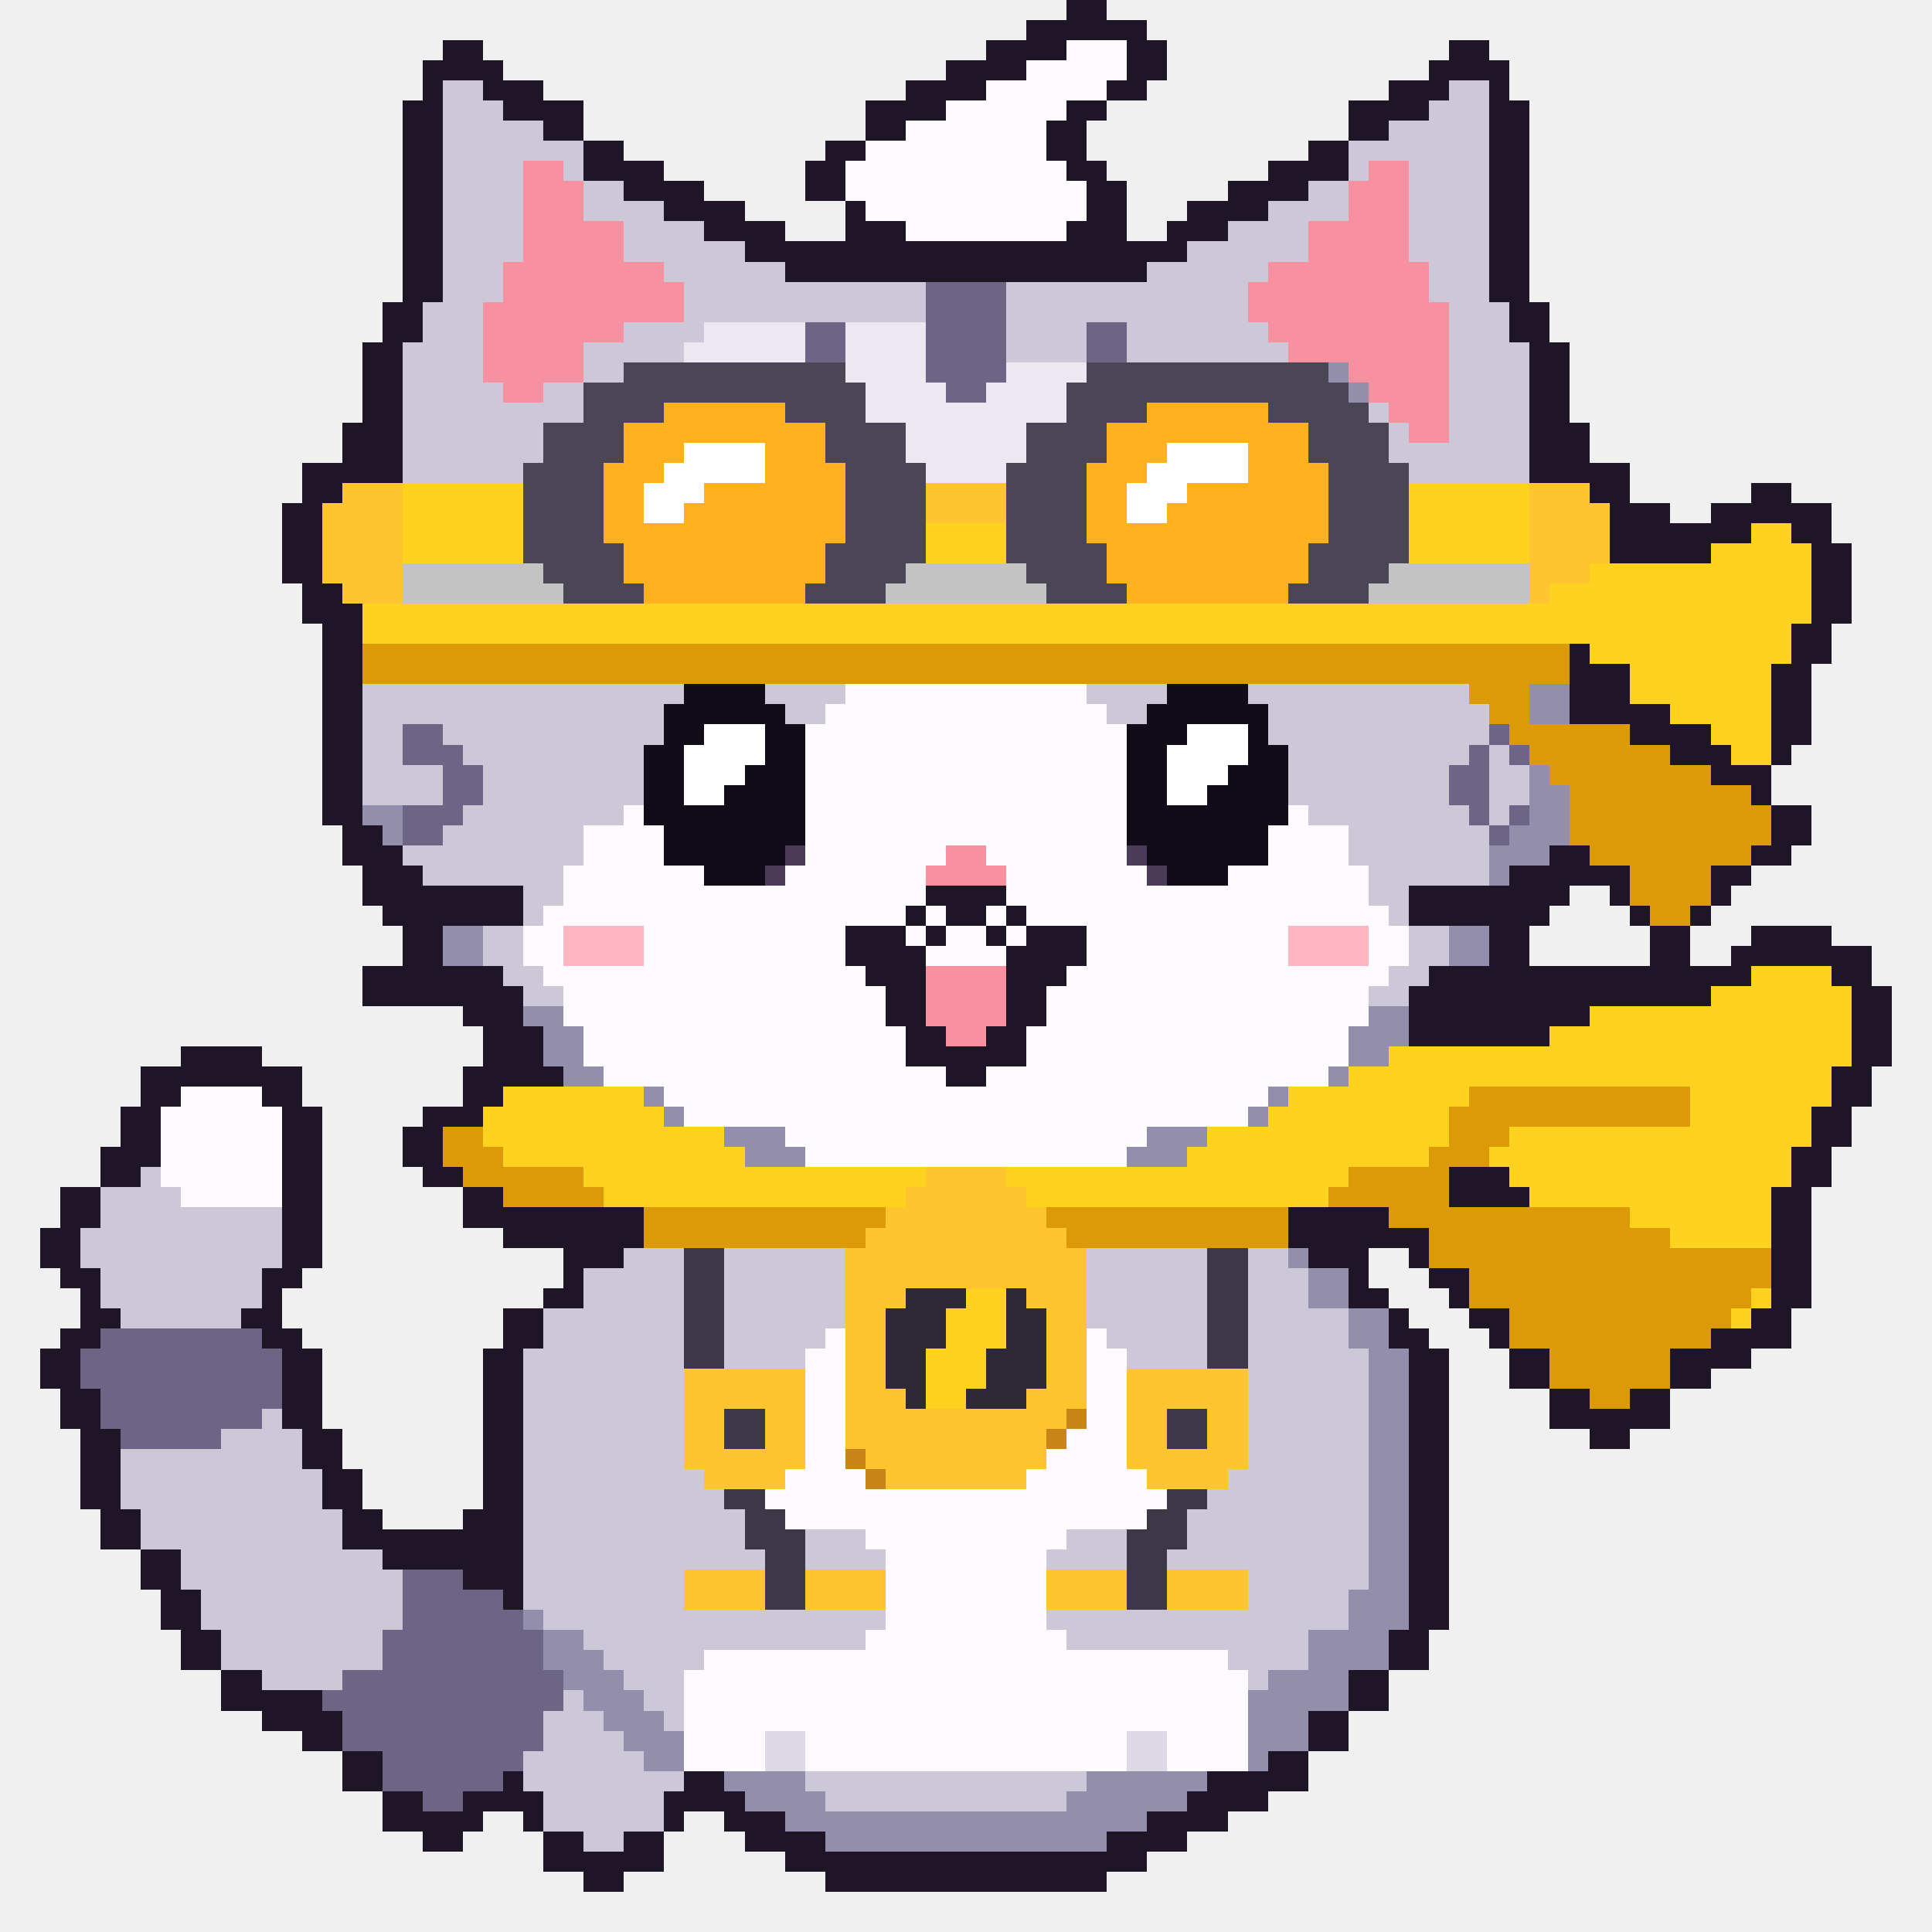
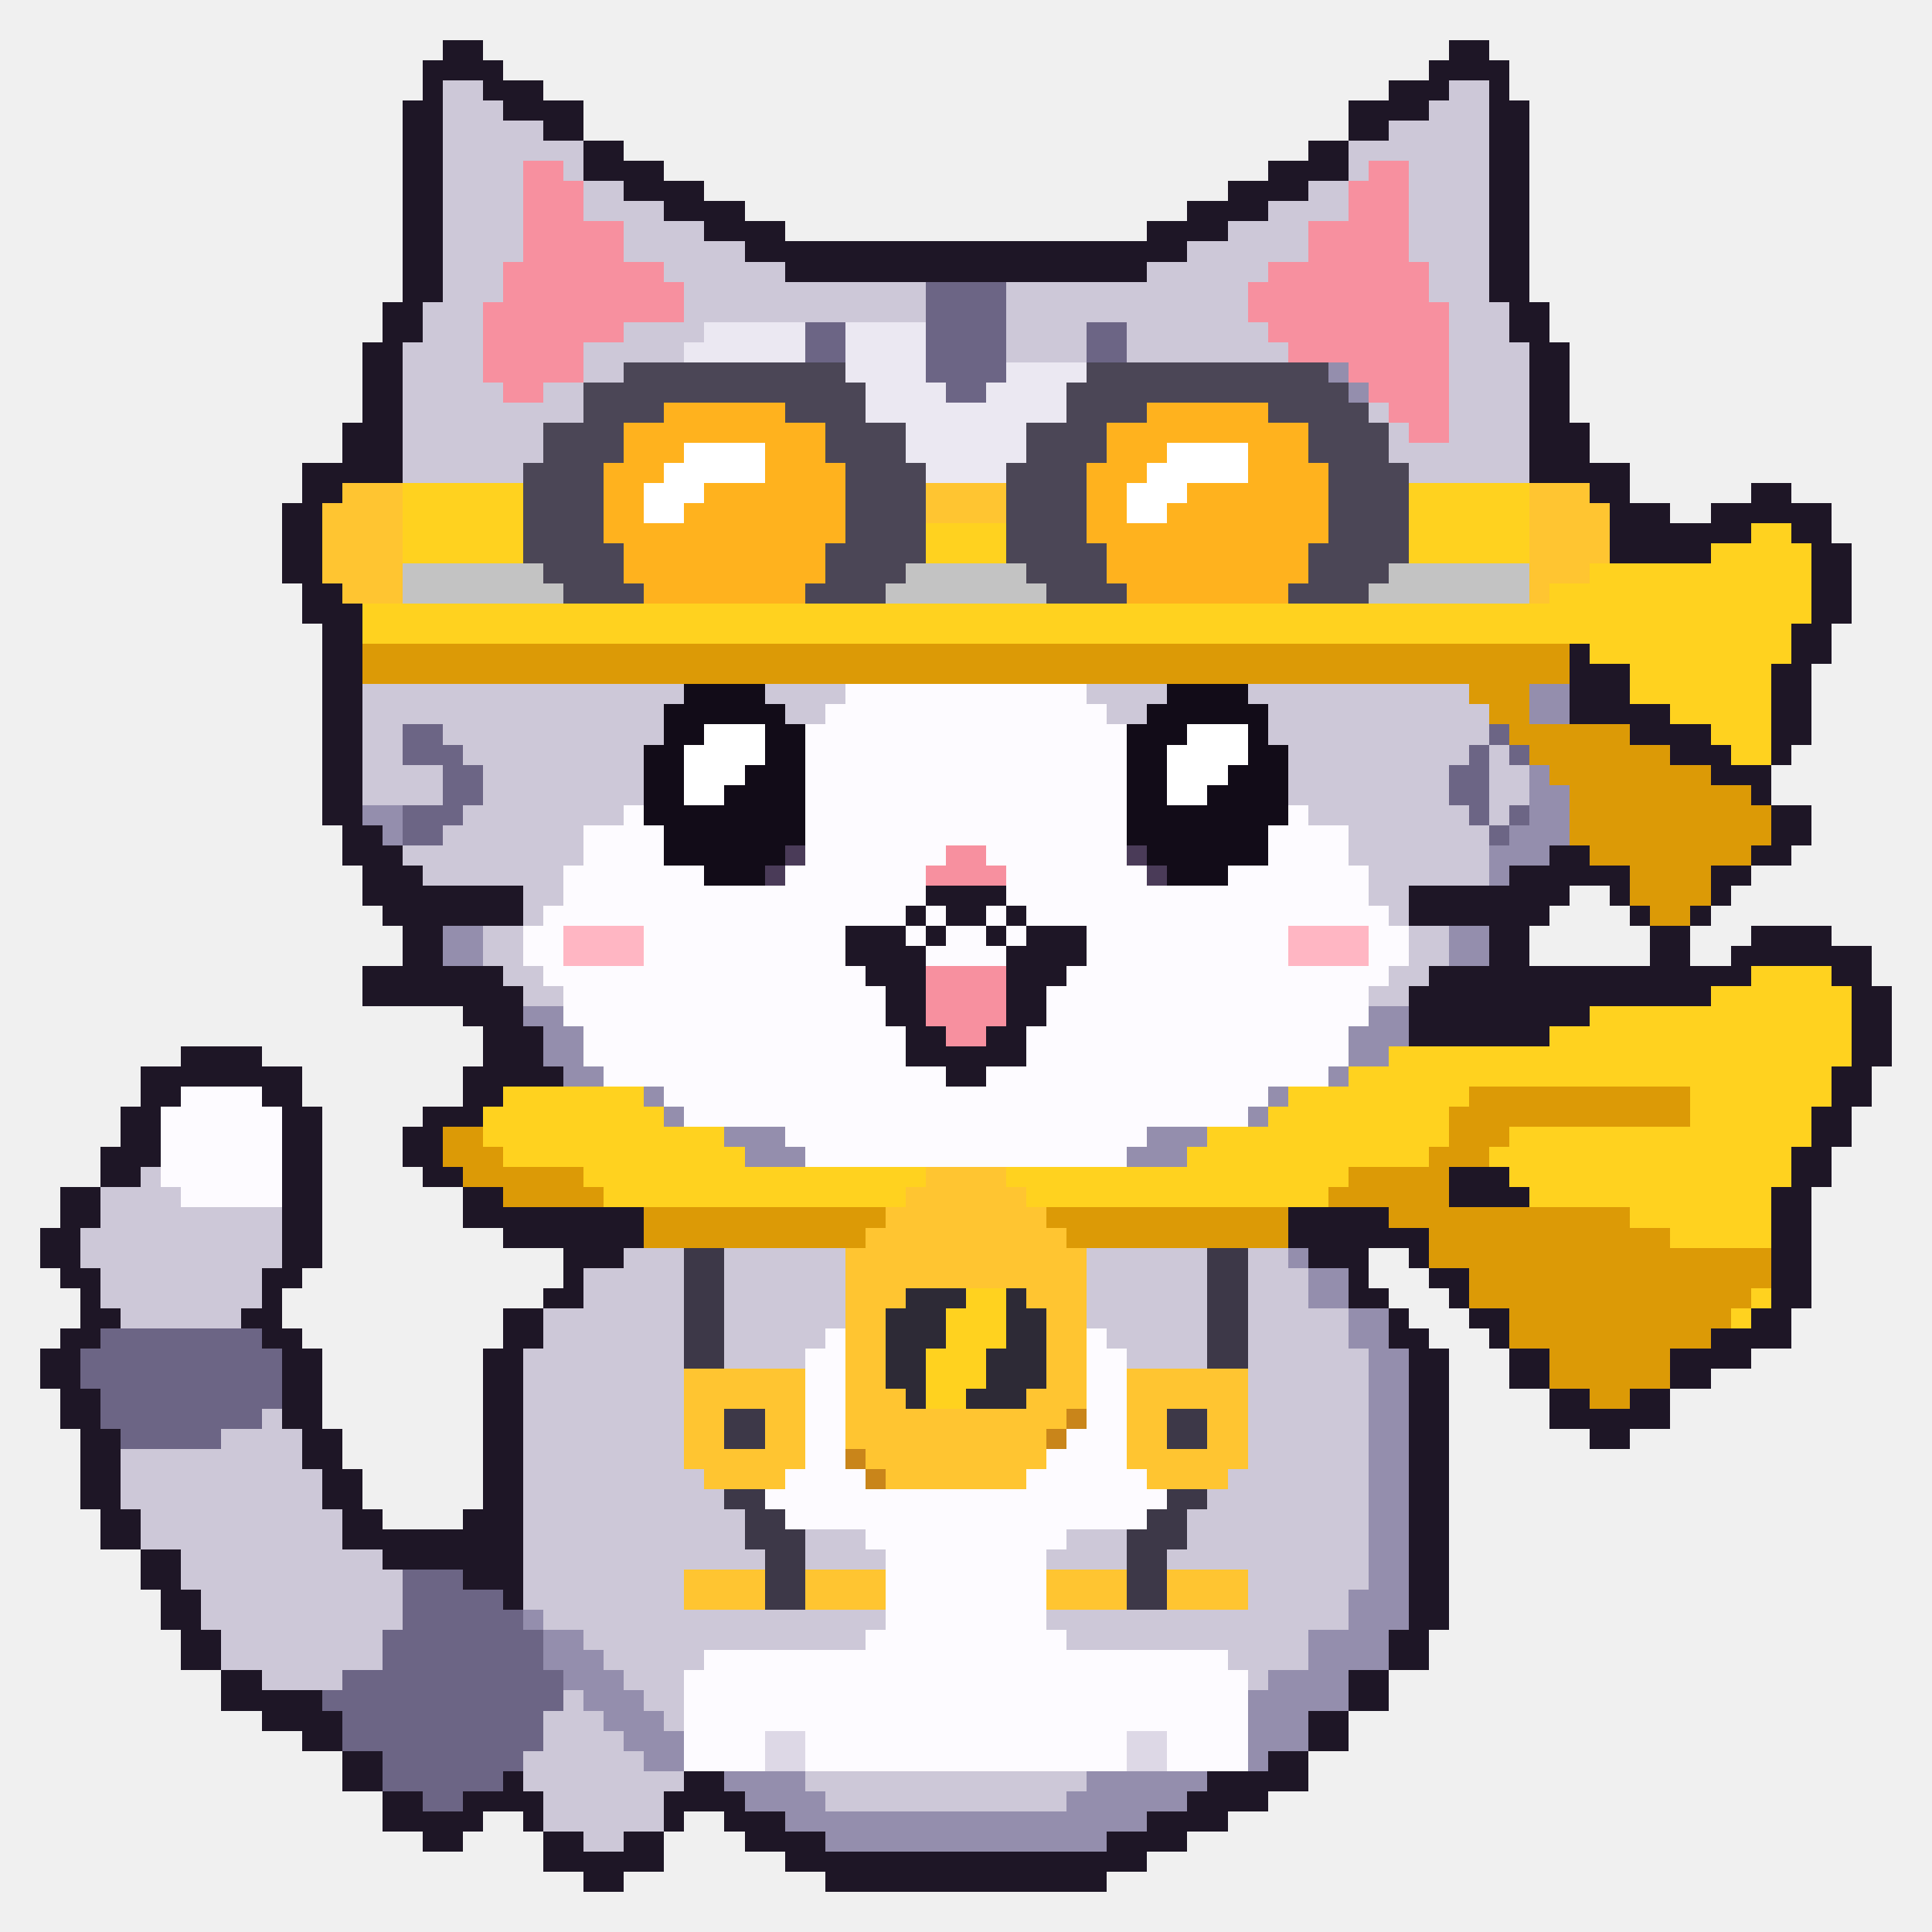
<svg xmlns="http://www.w3.org/2000/svg" width="96" height="96" viewBox="0 0 96 96" shape-rendering="crispEdges">
-   <path fill="#1e1626" d="M53 0h2v1h-2zM51 1h6v1h-6zM22 2h2v1h-2zM49 2h4v1h-4zM56 2h2v1h-2zM72 2h2v1h-2zM21 3h4v1h-4zM47 3h4v1h-4zM56 3h2v1h-2zM71 3h4v1h-4zM21 4h1v1h-1zM24 4h3v1h-3zM45 4h4v1h-4zM55 4h2v1h-2zM69 4h3v1h-3zM74 4h1v1h-1zM20 5h2v1h-2zM25 5h4v1h-4zM43 5h4v1h-4zM53 5h2v1h-2zM67 5h4v1h-4zM74 5h2v1h-2zM20 6h2v1h-2zM27 6h2v1h-2zM43 6h2v1h-2zM52 6h2v1h-2zM67 6h2v1h-2zM74 6h2v1h-2zM20 7h2v1h-2zM29 7h2v1h-2zM41 7h2v1h-2zM52 7h2v1h-2zM65 7h2v1h-2zM74 7h2v1h-2zM20 8h2v1h-2zM29 8h4v1h-4zM40 8h2v1h-2zM53 8h2v1h-2zM63 8h4v1h-4zM74 8h2v1h-2zM20 9h2v1h-2zM31 9h4v1h-4zM40 9h2v1h-2zM54 9h2v1h-2zM61 9h4v1h-4zM74 9h2v1h-2zM20 10h2v1h-2zM33 10h4v1h-4zM42 10h1v1h-1zM54 10h2v1h-2zM59 10h4v1h-4zM74 10h2v1h-2zM20 11h2v1h-2zM35 11h4v1h-4zM42 11h3v1h-3zM53 11h3v1h-3zM58 11h3v1h-3zM74 11h2v1h-2zM20 12h2v1h-2zM37 12h22v1h-22zM74 12h2v1h-2zM20 13h2v1h-2zM39 13h18v1h-18zM74 13h2v1h-2zM20 14h2v1h-2zM74 14h2v1h-2zM19 15h2v1h-2zM75 15h2v1h-2zM19 16h2v1h-2zM75 16h2v1h-2zM18 17h2v1h-2zM76 17h2v1h-2zM18 18h2v1h-2zM76 18h2v1h-2zM18 19h2v1h-2zM76 19h2v1h-2zM18 20h2v1h-2zM76 20h2v1h-2zM17 21h3v1h-3zM76 21h3v1h-3zM17 22h3v1h-3zM76 22h3v1h-3zM15 23h5v1h-5zM76 23h5v1h-5zM15 24h2v1h-2zM79 24h2v1h-2zM87 24h2v1h-2zM14 25h2v1h-2zM80 25h3v1h-3zM85 25h6v1h-6zM14 26h2v1h-2zM80 26h7v1h-7zM89 26h2v1h-2zM14 27h2v1h-2zM80 27h5v1h-5zM90 27h2v1h-2zM14 28h2v1h-2zM90 28h2v1h-2zM15 29h2v1h-2zM90 29h2v1h-2zM15 30h3v1h-3zM90 30h2v1h-2zM16 31h2v1h-2zM89 31h2v1h-2zM16 32h2v1h-2zM78 32h1v1h-1zM89 32h2v1h-2zM16 33h2v1h-2zM78 33h3v1h-3zM88 33h2v1h-2zM16 34h2v1h-2zM78 34h3v1h-3zM88 34h2v1h-2zM16 35h2v1h-2zM78 35h5v1h-5zM88 35h2v1h-2zM16 36h2v1h-2zM81 36h4v1h-4zM88 36h2v1h-2zM16 37h2v1h-2zM83 37h3v1h-3zM88 37h1v1h-1zM16 38h2v1h-2zM85 38h3v1h-3zM16 39h2v1h-2zM87 39h1v1h-1zM16 40h2v1h-2zM88 40h2v1h-2zM17 41h2v1h-2zM88 41h2v1h-2zM17 42h3v1h-3zM77 42h2v1h-2zM87 42h2v1h-2zM18 43h3v1h-3zM75 43h6v1h-6zM85 43h2v1h-2zM18 44h8v1h-8zM46 44h4v1h-4zM70 44h8v1h-8zM80 44h1v1h-1zM85 44h1v1h-1zM19 45h7v1h-7zM45 45h1v1h-1zM47 45h2v1h-2zM50 45h1v1h-1zM70 45h7v1h-7zM81 45h1v1h-1zM84 45h1v1h-1zM20 46h2v1h-2zM42 46h3v1h-3zM46 46h1v1h-1zM49 46h1v1h-1zM51 46h3v1h-3zM74 46h2v1h-2zM82 46h2v1h-2zM87 46h4v1h-4zM20 47h2v1h-2zM42 47h4v1h-4zM50 47h4v1h-4zM74 47h2v1h-2zM82 47h2v1h-2zM86 47h7v1h-7zM18 48h7v1h-7zM43 48h3v1h-3zM50 48h3v1h-3zM71 48h16v1h-16zM91 48h2v1h-2zM18 49h8v1h-8zM44 49h2v1h-2zM50 49h2v1h-2zM70 49h15v1h-15zM92 49h2v1h-2zM23 50h3v1h-3zM44 50h2v1h-2zM50 50h2v1h-2zM70 50h9v1h-9zM92 50h2v1h-2zM24 51h3v1h-3zM45 51h2v1h-2zM49 51h2v1h-2zM70 51h7v1h-7zM92 51h2v1h-2zM9 52h4v1h-4zM24 52h3v1h-3zM45 52h6v1h-6zM92 52h2v1h-2zM7 53h8v1h-8zM23 53h5v1h-5zM47 53h2v1h-2zM91 53h2v1h-2zM7 54h2v1h-2zM13 54h2v1h-2zM23 54h2v1h-2zM91 54h2v1h-2zM6 55h2v1h-2zM14 55h2v1h-2zM21 55h3v1h-3zM90 55h2v1h-2zM6 56h2v1h-2zM14 56h2v1h-2zM20 56h2v1h-2zM90 56h2v1h-2zM5 57h3v1h-3zM14 57h2v1h-2zM20 57h2v1h-2zM89 57h2v1h-2zM5 58h2v1h-2zM14 58h2v1h-2zM21 58h2v1h-2zM72 58h3v1h-3zM89 58h2v1h-2zM3 59h2v1h-2zM14 59h2v1h-2zM23 59h2v1h-2zM72 59h4v1h-4zM88 59h2v1h-2zM3 60h2v1h-2zM14 60h2v1h-2zM23 60h9v1h-9zM64 60h5v1h-5zM88 60h2v1h-2zM2 61h2v1h-2zM14 61h2v1h-2zM25 61h7v1h-7zM64 61h7v1h-7zM88 61h2v1h-2zM2 62h2v1h-2zM14 62h2v1h-2zM28 62h3v1h-3zM65 62h3v1h-3zM70 62h1v1h-1zM88 62h2v1h-2zM3 63h2v1h-2zM13 63h2v1h-2zM28 63h1v1h-1zM67 63h1v1h-1zM71 63h2v1h-2zM88 63h2v1h-2zM4 64h1v1h-1zM13 64h1v1h-1zM27 64h2v1h-2zM67 64h2v1h-2zM72 64h1v1h-1zM88 64h2v1h-2zM4 65h2v1h-2zM12 65h2v1h-2zM25 65h2v1h-2zM69 65h1v1h-1zM73 65h2v1h-2zM87 65h2v1h-2zM3 66h2v1h-2zM13 66h2v1h-2zM25 66h2v1h-2zM69 66h2v1h-2zM74 66h1v1h-1zM85 66h4v1h-4zM2 67h2v1h-2zM14 67h2v1h-2zM24 67h2v1h-2zM70 67h2v1h-2zM75 67h2v1h-2zM83 67h4v1h-4zM2 68h2v1h-2zM14 68h2v1h-2zM24 68h2v1h-2zM70 68h2v1h-2zM75 68h2v1h-2zM83 68h2v1h-2zM3 69h2v1h-2zM14 69h2v1h-2zM24 69h2v1h-2zM70 69h2v1h-2zM77 69h2v1h-2zM81 69h2v1h-2zM3 70h2v1h-2zM14 70h2v1h-2zM24 70h2v1h-2zM70 70h2v1h-2zM77 70h6v1h-6zM4 71h2v1h-2zM15 71h2v1h-2zM24 71h2v1h-2zM70 71h2v1h-2zM79 71h2v1h-2zM4 72h2v1h-2zM15 72h2v1h-2zM24 72h2v1h-2zM70 72h2v1h-2zM4 73h2v1h-2zM16 73h2v1h-2zM24 73h2v1h-2zM70 73h2v1h-2zM4 74h2v1h-2zM16 74h2v1h-2zM24 74h2v1h-2zM70 74h2v1h-2zM5 75h2v1h-2zM17 75h2v1h-2zM23 75h3v1h-3zM70 75h2v1h-2zM5 76h2v1h-2zM17 76h9v1h-9zM70 76h2v1h-2zM7 77h2v1h-2zM19 77h7v1h-7zM70 77h2v1h-2zM7 78h2v1h-2zM23 78h3v1h-3zM70 78h2v1h-2zM8 79h2v1h-2zM25 79h1v1h-1zM70 79h2v1h-2zM8 80h2v1h-2zM70 80h2v1h-2zM9 81h2v1h-2zM69 81h2v1h-2zM9 82h2v1h-2zM69 82h2v1h-2zM11 83h2v1h-2zM67 83h2v1h-2zM11 84h5v1h-5zM67 84h2v1h-2zM13 85h4v1h-4zM65 85h2v1h-2zM15 86h2v1h-2zM65 86h2v1h-2zM17 87h2v1h-2zM63 87h2v1h-2zM17 88h2v1h-2zM25 88h1v1h-1zM34 88h2v1h-2zM60 88h5v1h-5zM19 89h2v1h-2zM23 89h4v1h-4zM33 89h4v1h-4zM59 89h4v1h-4zM19 90h5v1h-5zM26 90h1v1h-1zM33 90h1v1h-1zM36 90h3v1h-3zM57 90h4v1h-4zM21 91h2v1h-2zM27 91h2v1h-2zM31 91h2v1h-2zM37 91h4v1h-4zM55 91h4v1h-4zM27 92h6v1h-6zM39 92h18v1h-18zM29 93h2v1h-2zM41 93h14v1h-14z" />
-   <path fill="#fdfbff" d="M53 2h3v1h-3zM51 3h5v1h-5zM49 4h6v1h-6zM47 5h6v1h-6zM45 6h7v1h-7zM43 7h9v1h-9zM42 8h11v1h-11zM42 9h12v1h-12zM43 10h11v1h-11zM45 11h8v1h-8zM42 34h12v1h-12zM41 35h14v1h-14zM40 36h16v1h-16zM40 37h16v1h-16zM40 38h16v1h-16zM40 39h16v1h-16zM31 40h1v1h-1zM40 40h16v1h-16zM64 40h1v1h-1zM29 41h4v1h-4zM40 41h16v1h-16zM63 41h4v1h-4zM29 42h4v1h-4zM40 42h7v1h-7zM49 42h7v1h-7zM63 42h4v1h-4zM28 43h7v1h-7zM39 43h7v1h-7zM50 43h7v1h-7zM61 43h7v1h-7zM28 44h18v1h-18zM50 44h18v1h-18zM27 45h18v1h-18zM46 45h1v1h-1zM49 45h1v1h-1zM51 45h18v1h-18zM26 46h2v1h-2zM32 46h10v1h-10zM45 46h1v1h-1zM47 46h2v1h-2zM50 46h1v1h-1zM54 46h10v1h-10zM68 46h2v1h-2zM26 47h2v1h-2zM32 47h10v1h-10zM46 47h4v1h-4zM54 47h10v1h-10zM68 47h2v1h-2zM27 48h16v1h-16zM53 48h16v1h-16zM28 49h16v1h-16zM52 49h16v1h-16zM28 50h16v1h-16zM52 50h16v1h-16zM29 51h16v1h-16zM51 51h16v1h-16zM29 52h16v1h-16zM51 52h16v1h-16zM30 53h17v1h-17zM49 53h17v1h-17zM9 54h4v1h-4zM33 54h30v1h-30zM8 55h6v1h-6zM34 55h28v1h-28zM8 56h6v1h-6zM39 56h18v1h-18zM8 57h6v1h-6zM40 57h16v1h-16zM8 58h6v1h-6zM9 59h5v1h-5zM41 66h1v1h-1zM54 66h1v1h-1zM40 67h2v1h-2zM54 67h2v1h-2zM40 68h2v1h-2zM54 68h2v1h-2zM40 69h2v1h-2zM54 69h2v1h-2zM40 70h2v1h-2zM54 70h2v1h-2zM40 71h2v1h-2zM53 71h3v1h-3zM40 72h2v1h-2zM52 72h4v1h-4zM39 73h4v1h-4zM51 73h6v1h-6zM38 74h20v1h-20zM39 75h18v1h-18zM43 76h10v1h-10zM44 77h8v1h-8zM44 78h8v1h-8zM44 79h8v1h-8zM44 80h8v1h-8zM43 81h10v1h-10zM35 82h26v1h-26zM34 83h28v1h-28zM34 84h28v1h-28zM34 85h28v1h-28zM34 86h4v1h-4zM40 86h16v1h-16zM58 86h4v1h-4zM34 87h4v1h-4zM40 87h16v1h-16zM58 87h4v1h-4z" />
+   <path fill="#1e1626" d="M22 2h2v1h-2zM72 2h2v1h-2zM21 3h4v1h-4zM71 3h4v1h-4zM21 4h1v1h-1zM24 4h3v1h-3zM69 4h3v1h-3zM74 4h1v1h-1zM20 5h2v1h-2zM25 5h4v1h-4zM67 5h4v1h-4zM74 5h2v1h-2zM20 6h2v1h-2zM27 6h2v1h-2zM67 6h2v1h-2zM74 6h2v1h-2zM20 7h2v1h-2zM29 7h2v1h-2zM65 7h2v1h-2zM74 7h2v1h-2zM20 8h2v1h-2zM29 8h4v1h-4zM63 8h4v1h-4zM74 8h2v1h-2zM20 9h2v1h-2zM31 9h4v1h-4zM61 9h4v1h-4zM74 9h2v1h-2zM20 10h2v1h-2zM33 10h4v1h-4zM59 10h4v1h-4zM74 10h2v1h-2zM20 11h2v1h-2zM35 11h4v1h-4zM57 11h4v1h-4zM74 11h2v1h-2zM20 12h2v1h-2zM37 12h22v1h-22zM74 12h2v1h-2zM20 13h2v1h-2zM39 13h18v1h-18zM74 13h2v1h-2zM20 14h2v1h-2zM74 14h2v1h-2zM19 15h2v1h-2zM75 15h2v1h-2zM19 16h2v1h-2zM75 16h2v1h-2zM18 17h2v1h-2zM76 17h2v1h-2zM18 18h2v1h-2zM76 18h2v1h-2zM18 19h2v1h-2zM76 19h2v1h-2zM18 20h2v1h-2zM76 20h2v1h-2zM17 21h3v1h-3zM76 21h3v1h-3zM17 22h3v1h-3zM76 22h3v1h-3zM15 23h5v1h-5zM76 23h5v1h-5zM15 24h2v1h-2zM79 24h2v1h-2zM87 24h2v1h-2zM14 25h2v1h-2zM80 25h3v1h-3zM85 25h6v1h-6zM14 26h2v1h-2zM80 26h7v1h-7zM89 26h2v1h-2zM14 27h2v1h-2zM80 27h5v1h-5zM90 27h2v1h-2zM14 28h2v1h-2zM90 28h2v1h-2zM15 29h2v1h-2zM90 29h2v1h-2zM15 30h3v1h-3zM90 30h2v1h-2zM16 31h2v1h-2zM89 31h2v1h-2zM16 32h2v1h-2zM78 32h1v1h-1zM89 32h2v1h-2zM16 33h2v1h-2zM78 33h3v1h-3zM88 33h2v1h-2zM16 34h2v1h-2zM78 34h3v1h-3zM88 34h2v1h-2zM16 35h2v1h-2zM78 35h5v1h-5zM88 35h2v1h-2zM16 36h2v1h-2zM81 36h4v1h-4zM88 36h2v1h-2zM16 37h2v1h-2zM83 37h3v1h-3zM88 37h1v1h-1zM16 38h2v1h-2zM85 38h3v1h-3zM16 39h2v1h-2zM87 39h1v1h-1zM16 40h2v1h-2zM88 40h2v1h-2zM17 41h2v1h-2zM88 41h2v1h-2zM17 42h3v1h-3zM77 42h2v1h-2zM87 42h2v1h-2zM18 43h3v1h-3zM75 43h6v1h-6zM85 43h2v1h-2zM18 44h8v1h-8zM46 44h4v1h-4zM70 44h8v1h-8zM80 44h1v1h-1zM85 44h1v1h-1zM19 45h7v1h-7zM45 45h1v1h-1zM47 45h2v1h-2zM50 45h1v1h-1zM70 45h7v1h-7zM81 45h1v1h-1zM84 45h1v1h-1zM20 46h2v1h-2zM42 46h3v1h-3zM46 46h1v1h-1zM49 46h1v1h-1zM51 46h3v1h-3zM74 46h2v1h-2zM82 46h2v1h-2zM87 46h4v1h-4zM20 47h2v1h-2zM42 47h4v1h-4zM50 47h4v1h-4zM74 47h2v1h-2zM82 47h2v1h-2zM86 47h7v1h-7zM18 48h7v1h-7zM43 48h3v1h-3zM50 48h3v1h-3zM71 48h16v1h-16zM91 48h2v1h-2zM18 49h8v1h-8zM44 49h2v1h-2zM50 49h2v1h-2zM70 49h15v1h-15zM92 49h2v1h-2zM23 50h3v1h-3zM44 50h2v1h-2zM50 50h2v1h-2zM70 50h9v1h-9zM92 50h2v1h-2zM24 51h3v1h-3zM45 51h2v1h-2zM49 51h2v1h-2zM70 51h7v1h-7zM92 51h2v1h-2zM9 52h4v1h-4zM24 52h3v1h-3zM45 52h6v1h-6zM92 52h2v1h-2zM7 53h8v1h-8zM23 53h5v1h-5zM47 53h2v1h-2zM91 53h2v1h-2zM7 54h2v1h-2zM13 54h2v1h-2zM23 54h2v1h-2zM91 54h2v1h-2zM6 55h2v1h-2zM14 55h2v1h-2zM21 55h3v1h-3zM90 55h2v1h-2zM6 56h2v1h-2zM14 56h2v1h-2zM20 56h2v1h-2zM90 56h2v1h-2zM5 57h3v1h-3zM14 57h2v1h-2zM20 57h2v1h-2zM89 57h2v1h-2zM5 58h2v1h-2zM14 58h2v1h-2zM21 58h2v1h-2zM72 58h3v1h-3zM89 58h2v1h-2zM3 59h2v1h-2zM14 59h2v1h-2zM23 59h2v1h-2zM72 59h4v1h-4zM88 59h2v1h-2zM3 60h2v1h-2zM14 60h2v1h-2zM23 60h9v1h-9zM64 60h5v1h-5zM88 60h2v1h-2zM2 61h2v1h-2zM14 61h2v1h-2zM25 61h7v1h-7zM64 61h7v1h-7zM88 61h2v1h-2zM2 62h2v1h-2zM14 62h2v1h-2zM28 62h3v1h-3zM65 62h3v1h-3zM70 62h1v1h-1zM88 62h2v1h-2zM3 63h2v1h-2zM13 63h2v1h-2zM28 63h1v1h-1zM67 63h1v1h-1zM71 63h2v1h-2zM88 63h2v1h-2zM4 64h1v1h-1zM13 64h1v1h-1zM27 64h2v1h-2zM67 64h2v1h-2zM72 64h1v1h-1zM88 64h2v1h-2zM4 65h2v1h-2zM12 65h2v1h-2zM25 65h2v1h-2zM69 65h1v1h-1zM73 65h2v1h-2zM87 65h2v1h-2zM3 66h2v1h-2zM13 66h2v1h-2zM25 66h2v1h-2zM69 66h2v1h-2zM74 66h1v1h-1zM85 66h4v1h-4zM2 67h2v1h-2zM14 67h2v1h-2zM24 67h2v1h-2zM70 67h2v1h-2zM75 67h2v1h-2zM83 67h4v1h-4zM2 68h2v1h-2zM14 68h2v1h-2zM24 68h2v1h-2zM70 68h2v1h-2zM75 68h2v1h-2zM83 68h2v1h-2zM3 69h2v1h-2zM14 69h2v1h-2zM24 69h2v1h-2zM70 69h2v1h-2zM77 69h2v1h-2zM81 69h2v1h-2zM3 70h2v1h-2zM14 70h2v1h-2zM24 70h2v1h-2zM70 70h2v1h-2zM77 70h6v1h-6zM4 71h2v1h-2zM15 71h2v1h-2zM24 71h2v1h-2zM70 71h2v1h-2zM79 71h2v1h-2zM4 72h2v1h-2zM15 72h2v1h-2zM24 72h2v1h-2zM70 72h2v1h-2zM4 73h2v1h-2zM16 73h2v1h-2zM24 73h2v1h-2zM70 73h2v1h-2zM4 74h2v1h-2zM16 74h2v1h-2zM24 74h2v1h-2zM70 74h2v1h-2zM5 75h2v1h-2zM17 75h2v1h-2zM23 75h3v1h-3zM70 75h2v1h-2zM5 76h2v1h-2zM17 76h9v1h-9zM70 76h2v1h-2zM7 77h2v1h-2zM19 77h7v1h-7zM70 77h2v1h-2zM7 78h2v1h-2zM23 78h3v1h-3zM70 78h2v1h-2zM8 79h2v1h-2zM25 79h1v1h-1zM70 79h2v1h-2zM8 80h2v1h-2zM70 80h2v1h-2zM9 81h2v1h-2zM69 81h2v1h-2zM9 82h2v1h-2zM69 82h2v1h-2zM11 83h2v1h-2zM67 83h2v1h-2zM11 84h5v1h-5zM67 84h2v1h-2zM13 85h4v1h-4zM65 85h2v1h-2zM15 86h2v1h-2zM65 86h2v1h-2zM17 87h2v1h-2zM63 87h2v1h-2zM17 88h2v1h-2zM25 88h1v1h-1zM34 88h2v1h-2zM60 88h5v1h-5zM19 89h2v1h-2zM23 89h4v1h-4zM33 89h4v1h-4zM59 89h4v1h-4zM19 90h5v1h-5zM26 90h1v1h-1zM33 90h1v1h-1zM36 90h3v1h-3zM57 90h4v1h-4zM21 91h2v1h-2zM27 91h2v1h-2zM31 91h2v1h-2zM37 91h4v1h-4zM55 91h4v1h-4zM27 92h6v1h-6zM39 92h18v1h-18zM29 93h2v1h-2zM41 93h14v1h-14z" />
  <path fill="#cdc8d8" d="M22 4h2v1h-2zM72 4h2v1h-2zM22 5h3v1h-3zM71 5h3v1h-3zM22 6h5v1h-5zM69 6h5v1h-5zM22 7h7v1h-7zM67 7h7v1h-7zM22 8h4v1h-4zM28 8h1v1h-1zM67 8h1v1h-1zM70 8h4v1h-4zM22 9h4v1h-4zM29 9h2v1h-2zM65 9h2v1h-2zM70 9h4v1h-4zM22 10h4v1h-4zM29 10h4v1h-4zM63 10h4v1h-4zM70 10h4v1h-4zM22 11h4v1h-4zM31 11h4v1h-4zM61 11h4v1h-4zM70 11h4v1h-4zM22 12h4v1h-4zM31 12h6v1h-6zM59 12h6v1h-6zM70 12h4v1h-4zM22 13h3v1h-3zM33 13h6v1h-6zM57 13h6v1h-6zM71 13h3v1h-3zM22 14h3v1h-3zM34 14h12v1h-12zM50 14h12v1h-12zM71 14h3v1h-3zM21 15h3v1h-3zM34 15h12v1h-12zM50 15h12v1h-12zM72 15h3v1h-3zM21 16h3v1h-3zM31 16h4v1h-4zM50 16h4v1h-4zM56 16h7v1h-7zM72 16h3v1h-3zM20 17h4v1h-4zM29 17h5v1h-5zM50 17h4v1h-4zM56 17h8v1h-8zM72 17h4v1h-4zM20 18h4v1h-4zM29 18h2v1h-2zM72 18h4v1h-4zM20 19h5v1h-5zM27 19h2v1h-2zM72 19h4v1h-4zM20 20h9v1h-9zM68 20h1v1h-1zM72 20h4v1h-4zM20 21h7v1h-7zM69 21h1v1h-1zM72 21h4v1h-4zM20 22h7v1h-7zM69 22h7v1h-7zM20 23h6v1h-6zM70 23h6v1h-6zM18 34h16v1h-16zM38 34h4v1h-4zM54 34h4v1h-4zM62 34h11v1h-11zM18 35h15v1h-15zM39 35h2v1h-2zM55 35h2v1h-2zM63 35h11v1h-11zM18 36h2v1h-2zM22 36h11v1h-11zM63 36h11v1h-11zM18 37h2v1h-2zM23 37h9v1h-9zM64 37h9v1h-9zM74 37h1v1h-1zM18 38h4v1h-4zM24 38h8v1h-8zM64 38h8v1h-8zM74 38h2v1h-2zM18 39h4v1h-4zM24 39h8v1h-8zM64 39h8v1h-8zM74 39h2v1h-2zM23 40h8v1h-8zM65 40h8v1h-8zM74 40h1v1h-1zM22 41h7v1h-7zM67 41h7v1h-7zM20 42h9v1h-9zM67 42h7v1h-7zM21 43h7v1h-7zM68 43h6v1h-6zM26 44h2v1h-2zM68 44h2v1h-2zM26 45h1v1h-1zM69 45h1v1h-1zM24 46h2v1h-2zM70 46h2v1h-2zM24 47h2v1h-2zM70 47h2v1h-2zM25 48h2v1h-2zM69 48h2v1h-2zM26 49h2v1h-2zM68 49h2v1h-2zM7 58h1v1h-1zM5 59h4v1h-4zM5 60h9v1h-9zM4 61h10v1h-10zM4 62h10v1h-10zM31 62h3v1h-3zM36 62h6v1h-6zM54 62h6v1h-6zM62 62h2v1h-2zM5 63h8v1h-8zM29 63h5v1h-5zM36 63h6v1h-6zM54 63h6v1h-6zM62 63h3v1h-3zM5 64h8v1h-8zM29 64h5v1h-5zM36 64h6v1h-6zM54 64h6v1h-6zM62 64h3v1h-3zM6 65h6v1h-6zM27 65h7v1h-7zM36 65h6v1h-6zM54 65h6v1h-6zM62 65h5v1h-5zM27 66h7v1h-7zM36 66h5v1h-5zM55 66h5v1h-5zM62 66h5v1h-5zM26 67h8v1h-8zM36 67h4v1h-4zM56 67h4v1h-4zM62 67h6v1h-6zM26 68h8v1h-8zM62 68h6v1h-6zM26 69h8v1h-8zM62 69h6v1h-6zM13 70h1v1h-1zM26 70h8v1h-8zM62 70h6v1h-6zM11 71h4v1h-4zM26 71h8v1h-8zM62 71h6v1h-6zM6 72h9v1h-9zM26 72h8v1h-8zM62 72h6v1h-6zM6 73h10v1h-10zM26 73h9v1h-9zM61 73h7v1h-7zM6 74h10v1h-10zM26 74h10v1h-10zM60 74h8v1h-8zM7 75h10v1h-10zM26 75h11v1h-11zM59 75h9v1h-9zM7 76h10v1h-10zM26 76h11v1h-11zM40 76h3v1h-3zM53 76h3v1h-3zM59 76h9v1h-9zM9 77h10v1h-10zM26 77h12v1h-12zM40 77h4v1h-4zM52 77h4v1h-4zM58 77h10v1h-10zM9 78h11v1h-11zM26 78h8v1h-8zM62 78h6v1h-6zM10 79h10v1h-10zM26 79h8v1h-8zM62 79h5v1h-5zM10 80h10v1h-10zM27 80h17v1h-17zM52 80h15v1h-15zM11 81h8v1h-8zM29 81h14v1h-14zM53 81h12v1h-12zM11 82h8v1h-8zM30 82h5v1h-5zM61 82h4v1h-4zM13 83h4v1h-4zM31 83h3v1h-3zM62 83h1v1h-1zM28 84h1v1h-1zM32 84h2v1h-2zM27 85h3v1h-3zM33 85h1v1h-1zM27 86h4v1h-4zM26 87h6v1h-6zM26 88h8v1h-8zM40 88h14v1h-14zM27 89h6v1h-6zM41 89h12v1h-12zM27 90h6v1h-6zM29 91h2v1h-2z" />
  <path fill="#f7909f" d="M26 8h2v1h-2zM68 8h2v1h-2zM26 9h3v1h-3zM67 9h3v1h-3zM26 10h3v1h-3zM67 10h3v1h-3zM26 11h5v1h-5zM65 11h5v1h-5zM26 12h5v1h-5zM65 12h5v1h-5zM25 13h8v1h-8zM63 13h8v1h-8zM25 14h9v1h-9zM62 14h9v1h-9zM24 15h10v1h-10zM62 15h10v1h-10zM24 16h7v1h-7zM63 16h9v1h-9zM24 17h5v1h-5zM64 17h8v1h-8zM24 18h5v1h-5zM67 18h5v1h-5zM25 19h2v1h-2zM68 19h4v1h-4zM69 20h3v1h-3zM70 21h2v1h-2zM47 42h2v1h-2zM46 43h4v1h-4zM46 48h4v1h-4zM46 49h4v1h-4zM46 50h4v1h-4zM47 51h2v1h-2z" />
  <path fill="#6c6585" d="M46 14h4v1h-4zM46 15h4v1h-4zM40 16h2v1h-2zM46 16h4v1h-4zM54 16h2v1h-2zM40 17h2v1h-2zM46 17h4v1h-4zM54 17h2v1h-2zM46 18h4v1h-4zM47 19h2v1h-2zM20 36h2v1h-2zM74 36h1v1h-1zM20 37h3v1h-3zM73 37h1v1h-1zM75 37h1v1h-1zM22 38h2v1h-2zM72 38h2v1h-2zM22 39h2v1h-2zM72 39h2v1h-2zM20 40h3v1h-3zM73 40h1v1h-1zM75 40h1v1h-1zM20 41h2v1h-2zM74 41h1v1h-1zM5 66h8v1h-8zM4 67h10v1h-10zM4 68h10v1h-10zM5 69h9v1h-9zM5 70h8v1h-8zM6 71h5v1h-5zM20 78h3v1h-3zM20 79h5v1h-5zM20 80h6v1h-6zM19 81h8v1h-8zM19 82h8v1h-8zM17 83h11v1h-11zM16 84h12v1h-12zM17 85h10v1h-10zM17 86h10v1h-10zM19 87h7v1h-7zM19 88h6v1h-6zM21 89h2v1h-2z" />
  <path fill="#ebe8f2" d="M35 16h5v1h-5zM42 16h4v1h-4zM34 17h6v1h-6zM42 17h4v1h-4zM42 18h4v1h-4zM50 18h4v1h-4zM43 19h4v1h-4zM49 19h4v1h-4zM43 20h10v1h-10zM45 21h6v1h-6zM45 22h6v1h-6zM46 23h4v1h-4z" />
  <path fill="#4b4656" d="M31 18h11v1h-11zM54 18h12v1h-12zM29 19h14v1h-14zM53 19h14v1h-14zM29 20h4v1h-4zM39 20h4v1h-4zM53 20h4v1h-4zM63 20h5v1h-5zM27 21h4v1h-4zM41 21h4v1h-4zM51 21h4v1h-4zM65 21h4v1h-4zM27 22h4v1h-4zM41 22h4v1h-4zM51 22h4v1h-4zM65 22h4v1h-4zM26 23h4v1h-4zM42 23h4v1h-4zM50 23h4v1h-4zM66 23h4v1h-4zM26 24h4v1h-4zM42 24h4v1h-4zM50 24h4v1h-4zM66 24h4v1h-4zM26 25h4v1h-4zM42 25h4v1h-4zM50 25h4v1h-4zM66 25h4v1h-4zM26 26h4v1h-4zM42 26h4v1h-4zM50 26h4v1h-4zM66 26h4v1h-4zM26 27h5v1h-5zM41 27h5v1h-5zM50 27h5v1h-5zM65 27h5v1h-5zM27 28h4v1h-4zM41 28h4v1h-4zM51 28h4v1h-4zM65 28h4v1h-4zM28 29h4v1h-4zM40 29h4v1h-4zM52 29h4v1h-4zM64 29h4v1h-4z" />
  <path fill="#948ead" d="M66 18h1v1h-1zM67 19h1v1h-1zM76 34h2v1h-2zM76 35h2v1h-2zM76 38h1v1h-1zM76 39h2v1h-2zM18 40h2v1h-2zM76 40h2v1h-2zM19 41h1v1h-1zM75 41h3v1h-3zM74 42h3v1h-3zM74 43h1v1h-1zM22 46h2v1h-2zM72 46h2v1h-2zM22 47h2v1h-2zM72 47h2v1h-2zM26 50h2v1h-2zM68 50h2v1h-2zM27 51h2v1h-2zM67 51h3v1h-3zM27 52h2v1h-2zM67 52h2v1h-2zM28 53h2v1h-2zM66 53h1v1h-1zM32 54h1v1h-1zM63 54h1v1h-1zM33 55h1v1h-1zM62 55h1v1h-1zM36 56h3v1h-3zM57 56h3v1h-3zM37 57h3v1h-3zM56 57h3v1h-3zM64 62h1v1h-1zM65 63h2v1h-2zM65 64h2v1h-2zM67 65h2v1h-2zM67 66h2v1h-2zM68 67h2v1h-2zM68 68h2v1h-2zM68 69h2v1h-2zM68 70h2v1h-2zM68 71h2v1h-2zM68 72h2v1h-2zM68 73h2v1h-2zM68 74h2v1h-2zM68 75h2v1h-2zM68 76h2v1h-2zM68 77h2v1h-2zM68 78h2v1h-2zM67 79h3v1h-3zM26 80h1v1h-1zM67 80h3v1h-3zM27 81h2v1h-2zM65 81h4v1h-4zM27 82h3v1h-3zM65 82h4v1h-4zM28 83h3v1h-3zM63 83h4v1h-4zM29 84h3v1h-3zM62 84h5v1h-5zM30 85h3v1h-3zM62 85h3v1h-3zM31 86h3v1h-3zM62 86h3v1h-3zM32 87h2v1h-2zM62 87h1v1h-1zM36 88h4v1h-4zM54 88h6v1h-6zM37 89h4v1h-4zM53 89h6v1h-6zM39 90h18v1h-18zM41 91h14v1h-14z" />
  <path fill="#ffb21e" d="M33 20h6v1h-6zM57 20h6v1h-6zM31 21h10v1h-10zM55 21h10v1h-10zM31 22h3v1h-3zM38 22h3v1h-3zM55 22h3v1h-3zM62 22h3v1h-3zM30 23h3v1h-3zM38 23h4v1h-4zM54 23h3v1h-3zM62 23h4v1h-4zM30 24h2v1h-2zM35 24h7v1h-7zM54 24h2v1h-2zM59 24h7v1h-7zM30 25h2v1h-2zM34 25h8v1h-8zM54 25h2v1h-2zM58 25h8v1h-8zM30 26h12v1h-12zM54 26h12v1h-12zM31 27h10v1h-10zM55 27h10v1h-10zM31 28h10v1h-10zM55 28h10v1h-10zM32 29h8v1h-8zM56 29h8v1h-8z" />
  <path fill="#ffffff" d="M34 22h4v1h-4zM58 22h4v1h-4zM33 23h5v1h-5zM57 23h5v1h-5zM32 24h3v1h-3zM56 24h3v1h-3zM32 25h2v1h-2zM56 25h2v1h-2zM35 36h3v1h-3zM59 36h3v1h-3zM34 37h4v1h-4zM58 37h4v1h-4zM34 38h3v1h-3zM58 38h3v1h-3zM34 39h2v1h-2zM58 39h2v1h-2z" />
  <path fill="#ffc531" d="M17 24h3v1h-3zM46 24h4v1h-4zM76 24h3v1h-3zM16 25h4v1h-4zM46 25h4v1h-4zM76 25h4v1h-4zM16 26h4v1h-4zM76 26h4v1h-4zM16 27h4v1h-4zM76 27h4v1h-4zM16 28h4v1h-4zM76 28h3v1h-3zM17 29h3v1h-3zM76 29h1v1h-1zM46 58h4v1h-4zM45 59h6v1h-6zM44 60h8v1h-8zM43 61h10v1h-10zM42 62h12v1h-12zM42 63h12v1h-12zM42 64h3v1h-3zM51 64h3v1h-3zM42 65h2v1h-2zM52 65h2v1h-2zM42 66h2v1h-2zM52 66h2v1h-2zM42 67h2v1h-2zM52 67h2v1h-2zM34 68h6v1h-6zM42 68h2v1h-2zM52 68h2v1h-2zM56 68h6v1h-6zM34 69h6v1h-6zM42 69h3v1h-3zM51 69h3v1h-3zM56 69h6v1h-6zM34 70h2v1h-2zM38 70h2v1h-2zM42 70h11v1h-11zM56 70h2v1h-2zM60 70h2v1h-2zM34 71h2v1h-2zM38 71h2v1h-2zM42 71h10v1h-10zM56 71h2v1h-2zM60 71h2v1h-2zM34 72h6v1h-6zM43 72h9v1h-9zM56 72h6v1h-6zM35 73h4v1h-4zM44 73h7v1h-7zM57 73h4v1h-4zM34 78h4v1h-4zM40 78h4v1h-4zM52 78h4v1h-4zM58 78h4v1h-4zM34 79h4v1h-4zM40 79h4v1h-4zM52 79h4v1h-4zM58 79h4v1h-4z" />
  <path fill="#ffd21f" d="M20 24h6v1h-6zM70 24h6v1h-6zM20 25h6v1h-6zM70 25h6v1h-6zM20 26h6v1h-6zM46 26h4v1h-4zM70 26h6v1h-6zM87 26h2v1h-2zM20 27h6v1h-6zM46 27h4v1h-4zM70 27h6v1h-6zM85 27h5v1h-5zM79 28h11v1h-11zM77 29h13v1h-13zM18 30h72v1h-72zM18 31h71v1h-71zM79 32h10v1h-10zM81 33h7v1h-7zM81 34h7v1h-7zM83 35h5v1h-5zM85 36h3v1h-3zM86 37h2v1h-2zM87 48h4v1h-4zM85 49h7v1h-7zM79 50h13v1h-13zM77 51h15v1h-15zM69 52h23v1h-23zM67 53h24v1h-24zM25 54h7v1h-7zM64 54h9v1h-9zM84 54h7v1h-7zM24 55h9v1h-9zM63 55h9v1h-9zM84 55h6v1h-6zM24 56h12v1h-12zM60 56h12v1h-12zM75 56h15v1h-15zM25 57h12v1h-12zM59 57h12v1h-12zM74 57h15v1h-15zM29 58h17v1h-17zM50 58h17v1h-17zM75 58h14v1h-14zM30 59h15v1h-15zM51 59h15v1h-15zM76 59h12v1h-12zM81 60h7v1h-7zM83 61h5v1h-5zM48 64h2v1h-2zM87 64h1v1h-1zM47 65h3v1h-3zM86 65h1v1h-1zM47 66h3v1h-3zM46 67h3v1h-3zM46 68h3v1h-3zM46 69h2v1h-2z" />
  <path fill="#00000030" d="M20 28h7v1h-7zM45 28h6v1h-6zM69 28h7v1h-7zM20 29h8v1h-8zM44 29h8v1h-8zM68 29h8v1h-8z" />
  <path fill="#dc9a06" d="M18 32h60v1h-60zM18 33h60v1h-60zM73 34h3v1h-3zM74 35h2v1h-2zM75 36h6v1h-6zM76 37h7v1h-7zM77 38h8v1h-8zM78 39h9v1h-9zM78 40h10v1h-10zM78 41h10v1h-10zM79 42h8v1h-8zM81 43h4v1h-4zM81 44h4v1h-4zM82 45h2v1h-2zM73 54h11v1h-11zM72 55h12v1h-12zM22 56h2v1h-2zM72 56h3v1h-3zM22 57h3v1h-3zM71 57h3v1h-3zM23 58h6v1h-6zM67 58h5v1h-5zM25 59h5v1h-5zM66 59h6v1h-6zM32 60h12v1h-12zM52 60h12v1h-12zM69 60h12v1h-12zM32 61h11v1h-11zM53 61h11v1h-11zM71 61h12v1h-12zM71 62h17v1h-17zM73 63h15v1h-15zM73 64h14v1h-14zM75 65h11v1h-11zM75 66h10v1h-10zM77 67h6v1h-6zM77 68h6v1h-6zM79 69h2v1h-2z" />
  <path fill="#120c18" d="M34 34h4v1h-4zM58 34h4v1h-4zM33 35h6v1h-6zM57 35h6v1h-6zM33 36h2v1h-2zM38 36h2v1h-2zM56 36h3v1h-3zM62 36h1v1h-1zM32 37h2v1h-2zM38 37h2v1h-2zM56 37h2v1h-2zM62 37h2v1h-2zM32 38h2v1h-2zM37 38h3v1h-3zM56 38h2v1h-2zM61 38h3v1h-3zM32 39h2v1h-2zM36 39h4v1h-4zM56 39h2v1h-2zM60 39h4v1h-4zM32 40h8v1h-8zM56 40h8v1h-8zM33 41h7v1h-7zM56 41h7v1h-7zM33 42h6v1h-6zM57 42h6v1h-6zM35 43h3v1h-3zM58 43h3v1h-3z" />
+   <path fill="#fdfbff" d="M42 34h12v1h-12zM41 35h14v1h-14zM40 36h16v1h-16zM40 37h16v1h-16zM40 38h16v1h-16zM40 39h16v1h-16zM31 40h1v1h-1zM40 40h16v1h-16zM64 40h1v1h-1zM29 41h4v1h-4zM40 41h16v1h-16zM63 41h4v1h-4zM29 42h4v1h-4zM40 42h7v1h-7zM49 42h7v1h-7zM63 42h4v1h-4zM28 43h7v1h-7zM39 43h7v1h-7zM50 43h7v1h-7zM61 43h7v1h-7zM28 44h18v1h-18zM50 44h18v1h-18zM27 45h18v1h-18zM46 45h1v1h-1zM49 45h1v1h-1zM51 45h18v1h-18zM26 46h2v1h-2zM32 46h10v1h-10zM45 46h1v1h-1zM47 46h2v1h-2zM50 46h1v1h-1zM54 46h10v1h-10zM68 46h2v1h-2zM26 47h2v1h-2zM32 47h10v1h-10zM46 47h4v1h-4zM54 47h10v1h-10zM68 47h2v1h-2zM27 48h16v1h-16zM53 48h16v1h-16zM28 49h16v1h-16zM52 49h16v1h-16zM28 50h16v1h-16zM52 50h16v1h-16zM29 51h16v1h-16zM51 51h16v1h-16zM29 52h16v1h-16zM51 52h16v1h-16zM30 53h17v1h-17zM49 53h17v1h-17zM9 54h4v1h-4zM33 54h30v1h-30zM8 55h6v1h-6zM34 55h28v1h-28zM8 56h6v1h-6zM39 56h18v1h-18zM8 57h6v1h-6zM40 57h16v1h-16zM8 58h6v1h-6zM9 59h5v1h-5zM41 66h1v1h-1zM54 66h1v1h-1zM40 67h2v1h-2zM54 67h2v1h-2zM40 68h2v1h-2zM54 68h2v1h-2zM40 69h2v1h-2zM54 69h2v1h-2zM40 70h2v1h-2zM54 70h2v1h-2zM40 71h2v1h-2zM53 71h3v1h-3zM40 72h2v1h-2zM52 72h4v1h-4zM39 73h4v1h-4zM51 73h6v1h-6zM38 74h20v1h-20zM39 75h18v1h-18zM43 76h10v1h-10zM44 77h8v1h-8zM44 78h8v1h-8zM44 79h8v1h-8zM44 80h8v1h-8zM43 81h10v1h-10zM35 82h26v1h-26zM34 83h28v1h-28zM34 84h28v1h-28zM34 85h28v1h-28zM34 86h4v1h-4zM40 86h16v1h-16zM58 86h4v1h-4zM34 87h4v1h-4zM40 87h16v1h-16zM58 87h4v1h-4z" />
  <path fill="#4a3b58" d="M39 42h1v1h-1zM56 42h1v1h-1zM38 43h1v1h-1zM57 43h1v1h-1z" />
  <path fill="#ffb6c3" d="M28 46h4v1h-4zM64 46h4v1h-4zM28 47h4v1h-4zM64 47h4v1h-4z" />
  <path fill="#3d3848" d="M34 62h2v1h-2zM60 62h2v1h-2zM34 63h2v1h-2zM60 63h2v1h-2zM34 64h2v1h-2zM60 64h2v1h-2zM34 65h2v1h-2zM60 65h2v1h-2zM34 66h2v1h-2zM60 66h2v1h-2zM34 67h2v1h-2zM60 67h2v1h-2zM36 70h2v1h-2zM58 70h2v1h-2zM36 71h2v1h-2zM58 71h2v1h-2zM36 74h2v1h-2zM58 74h2v1h-2zM37 75h2v1h-2zM57 75h2v1h-2zM37 76h3v1h-3zM56 76h3v1h-3zM38 77h2v1h-2zM56 77h2v1h-2zM38 78h2v1h-2zM56 78h2v1h-2zM38 79h2v1h-2zM56 79h2v1h-2z" />
  <path fill="#2d2a36" d="M45 64h3v1h-3zM50 64h1v1h-1zM44 65h3v1h-3zM50 65h2v1h-2zM44 66h3v1h-3zM50 66h2v1h-2zM44 67h2v1h-2zM49 67h3v1h-3zM44 68h2v1h-2zM49 68h3v1h-3zM45 69h1v1h-1zM48 69h3v1h-3z" />
  <path fill="#c9851a" d="M53 70h1v1h-1zM52 71h1v1h-1zM42 72h1v1h-1zM43 73h1v1h-1z" />
  <path fill="#ddd8e6" d="M38 86h2v1h-2zM56 86h2v1h-2zM38 87h2v1h-2zM56 87h2v1h-2z" />
</svg>
